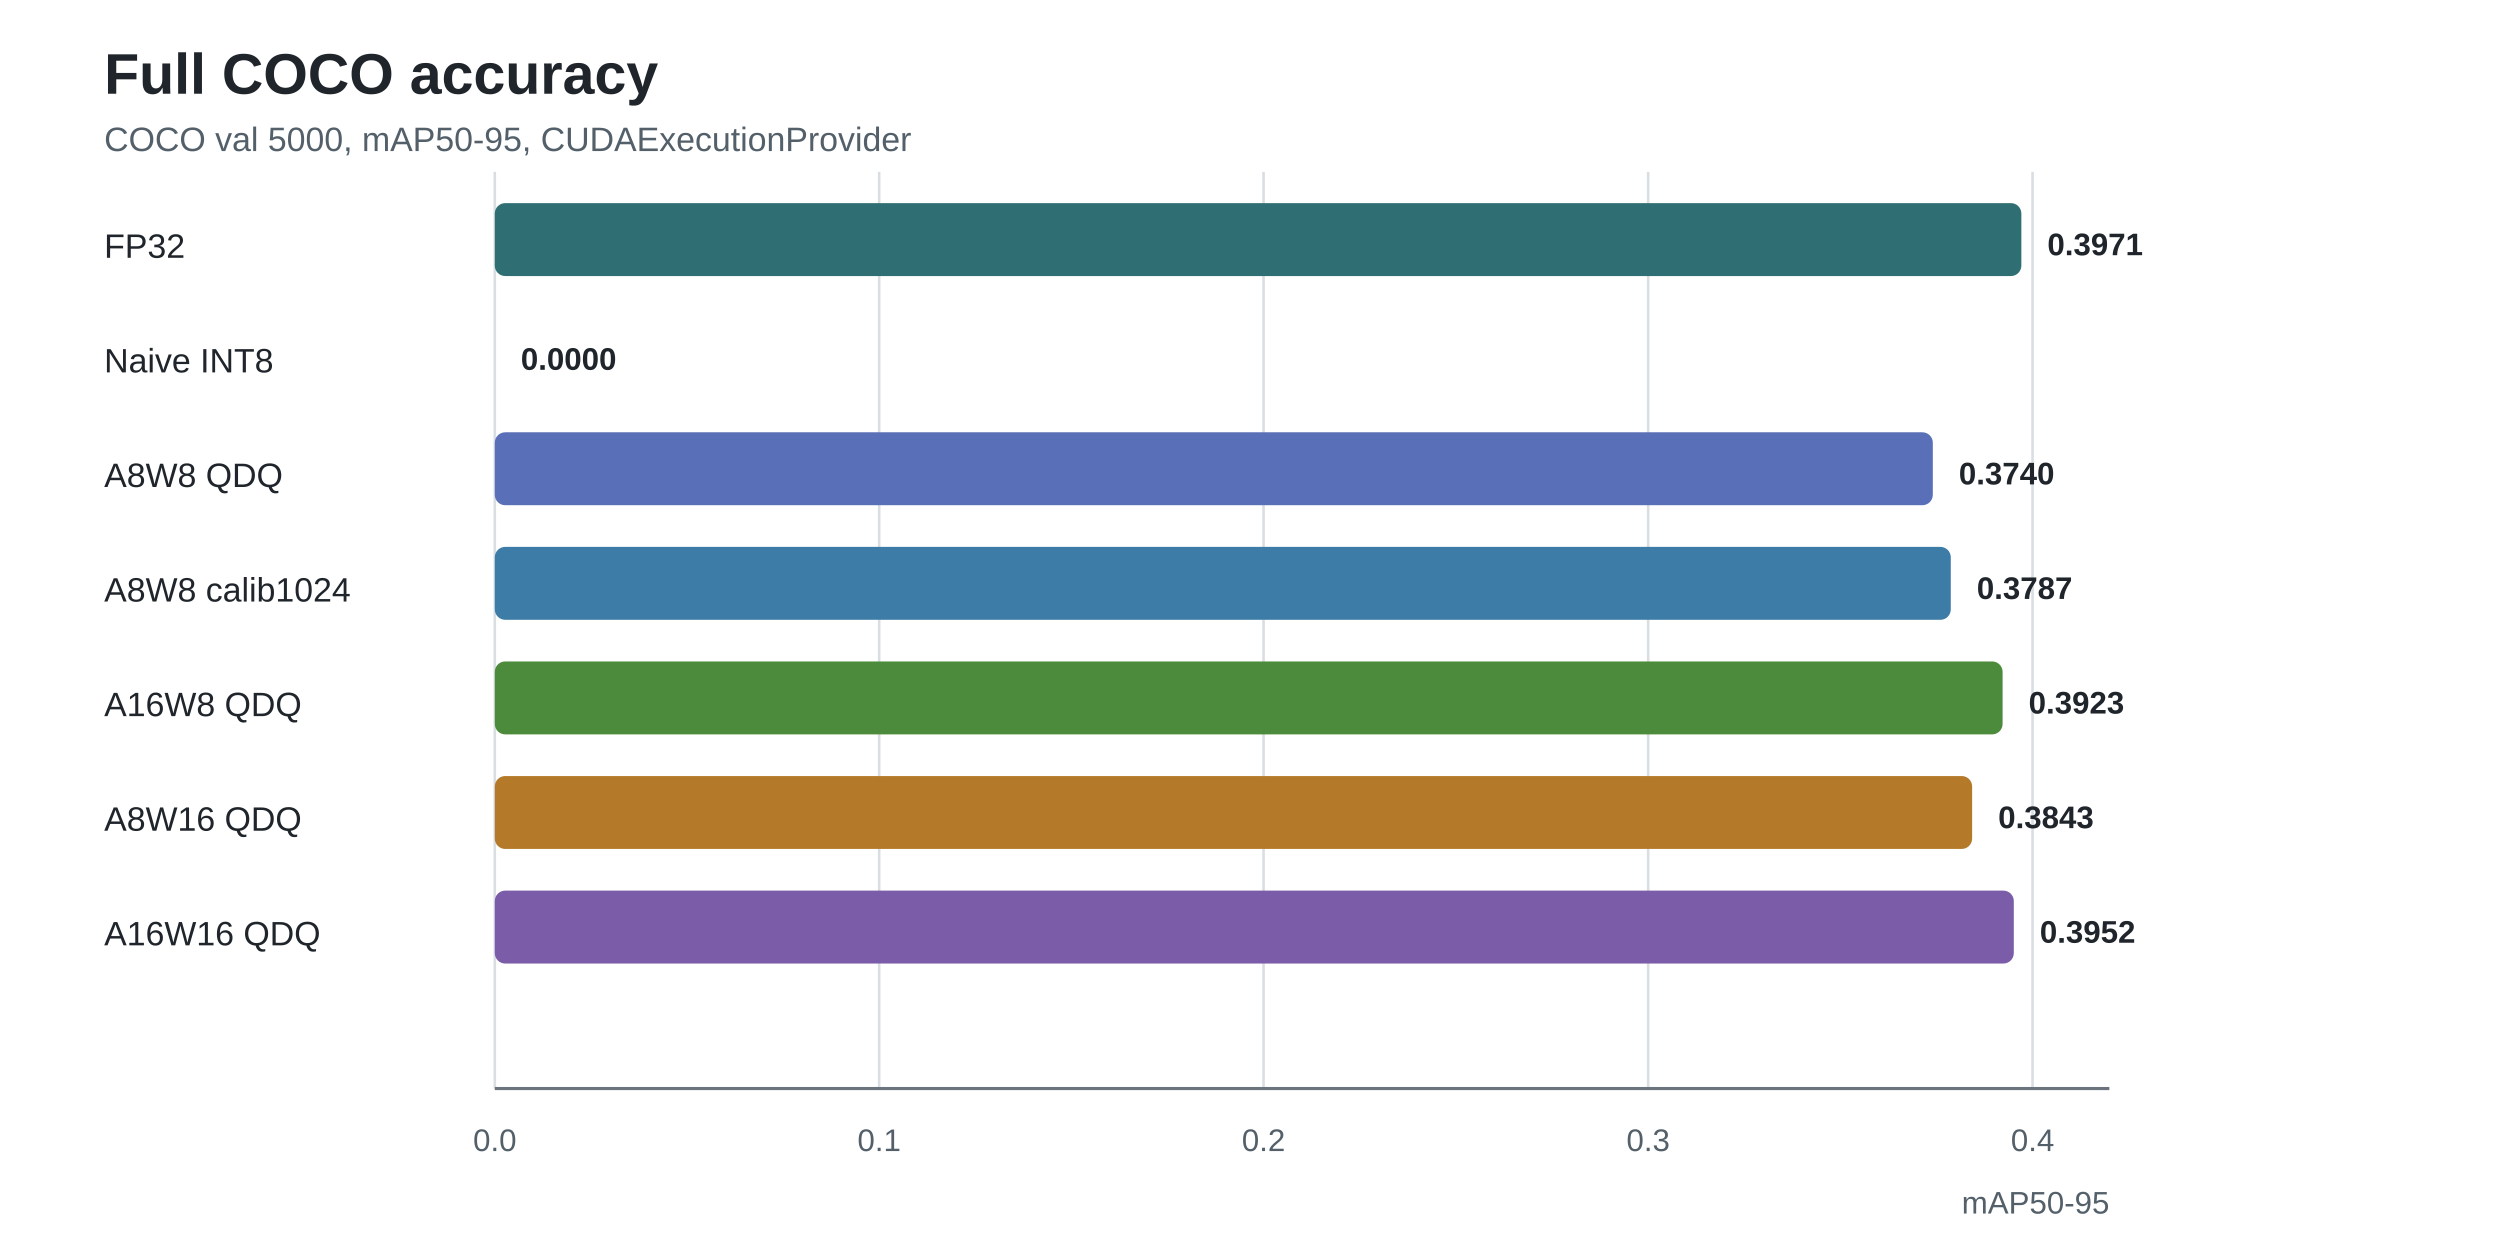
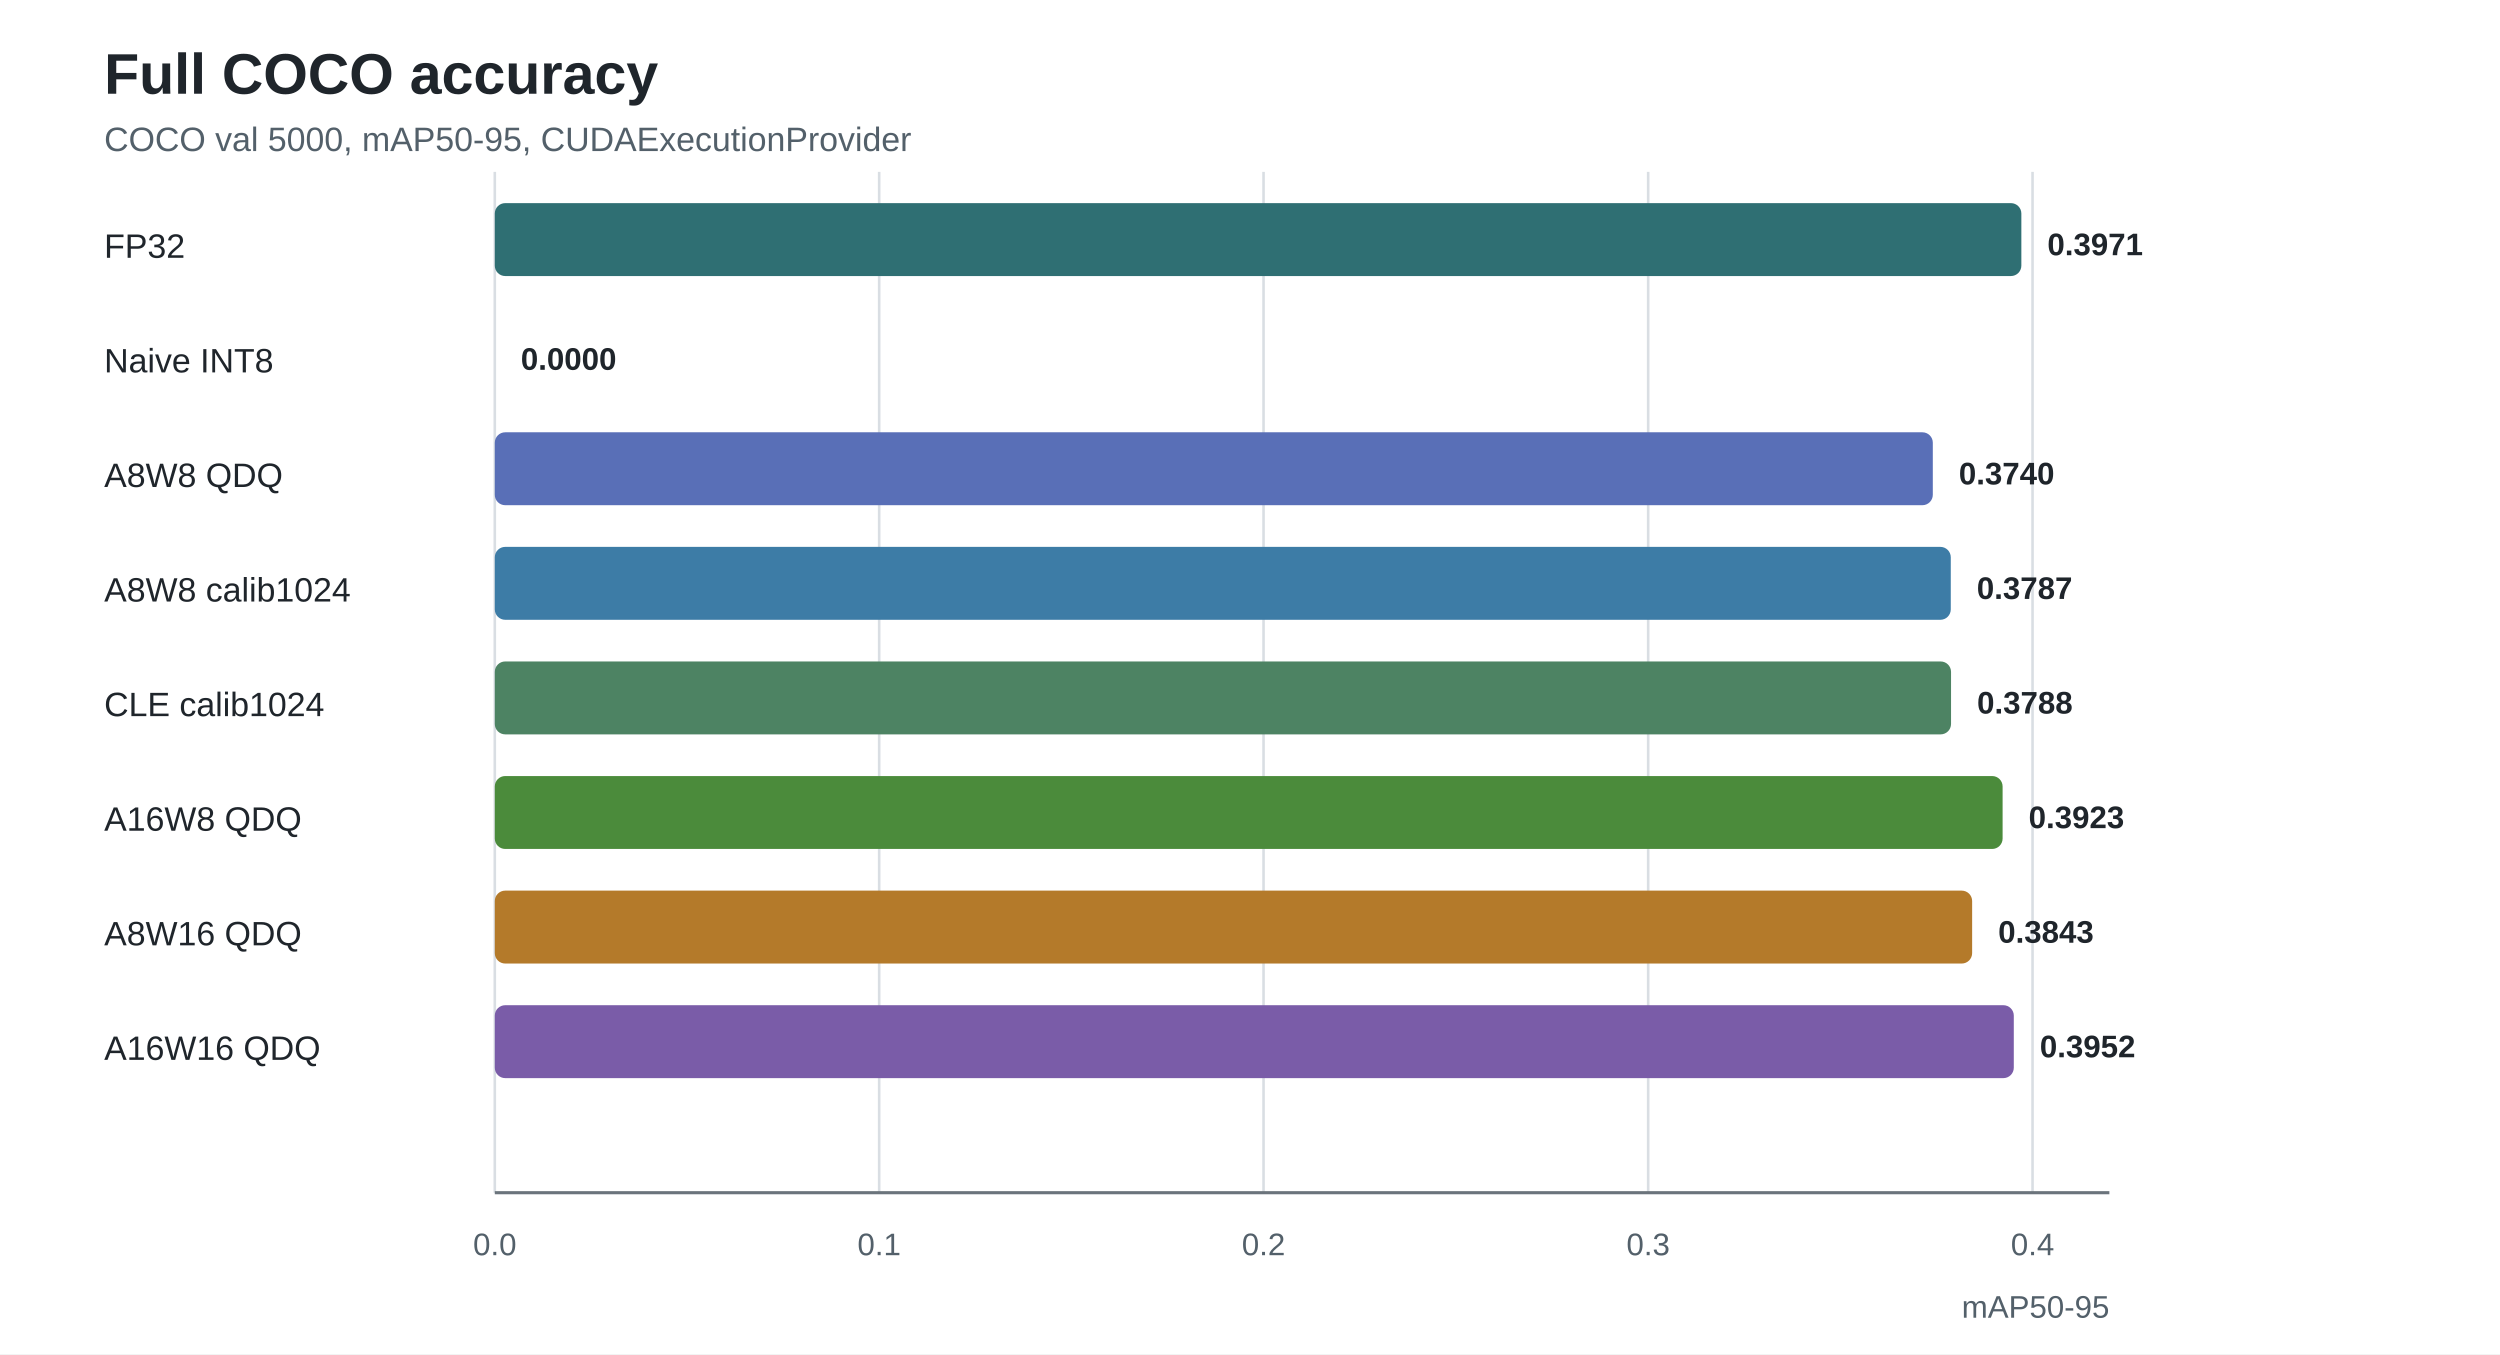
- <svg xmlns="http://www.w3.org/2000/svg" width="960" height="480" viewBox="0 0 960 480" role="img">
+ <svg xmlns="http://www.w3.org/2000/svg" width="960" height="520" viewBox="0 0 960 520" role="img">
  <style>
    text { font-family: Arial, Helvetica, sans-serif; fill: #1f252b; }
    .title { font-size: 22px; font-weight: 700; }
    .subtitle { font-size: 13px; fill: #53606a; }
    .axis { font-size: 12px; fill: #53606a; }
    .label { font-size: 13px; }
    .value { font-size: 12px; font-weight: 700; }
    .grid { stroke: #d9dee3; stroke-width: 1; }
    .axis-line { stroke: #6b747c; stroke-width: 1.2; }
  </style>
-   <rect width="960" height="480" fill="#ffffff" />
+   <rect width="960" height="520" fill="#ffffff" />
  <text x="40" y="36" class="title">Full COCO accuracy</text>
  <text x="40" y="58" class="subtitle">COCO val 5000, mAP50-95, CUDAExecutionProvider</text>
-   <line x1="190.0" y1="66" x2="190.0" y2="418" class="grid" />
-   <text x="190.0" y="442" text-anchor="middle" class="axis">0.0</text>
-   <line x1="337.6" y1="66" x2="337.6" y2="418" class="grid" />
-   <text x="337.6" y="442" text-anchor="middle" class="axis">0.1</text>
-   <line x1="485.2" y1="66" x2="485.2" y2="418" class="grid" />
-   <text x="485.2" y="442" text-anchor="middle" class="axis">0.2</text>
-   <line x1="632.9" y1="66" x2="632.9" y2="418" class="grid" />
-   <text x="632.9" y="442" text-anchor="middle" class="axis">0.3</text>
-   <line x1="780.5" y1="66" x2="780.5" y2="418" class="grid" />
-   <text x="780.5" y="442" text-anchor="middle" class="axis">0.4</text>
-   <line x1="190" y1="418" x2="810" y2="418" class="axis-line" />
+   <line x1="190.0" y1="66" x2="190.0" y2="458" class="grid" />
+   <text x="190.0" y="482" text-anchor="middle" class="axis">0.0</text>
+   <line x1="337.6" y1="66" x2="337.6" y2="458" class="grid" />
+   <text x="337.6" y="482" text-anchor="middle" class="axis">0.1</text>
+   <line x1="485.2" y1="66" x2="485.2" y2="458" class="grid" />
+   <text x="485.2" y="482" text-anchor="middle" class="axis">0.2</text>
+   <line x1="632.9" y1="66" x2="632.9" y2="458" class="grid" />
+   <text x="632.9" y="482" text-anchor="middle" class="axis">0.3</text>
+   <line x1="780.5" y1="66" x2="780.5" y2="458" class="grid" />
+   <text x="780.5" y="482" text-anchor="middle" class="axis">0.4</text>
+   <line x1="190" y1="458" x2="810" y2="458" class="axis-line" />
  <text x="40" y="99" class="label">FP32</text>
  <rect x="190" y="78" width="586.2" height="28" rx="4" fill="#2f6f73" />
  <text x="786.2" y="98" class="value">0.3971</text>
  <text x="40" y="143" class="label">Naive INT8</text>
  <rect x="190" y="122" width="0.0" height="28" rx="4" fill="#8c3b3b" />
  <text x="200.0" y="142" class="value">0.0000</text>
  <text x="40" y="187" class="label">A8W8 QDQ</text>
  <rect x="190" y="166" width="552.2" height="28" rx="4" fill="#596fb7" />
  <text x="752.2" y="186" class="value">0.3740</text>
  <text x="40" y="231" class="label">A8W8 calib1024</text>
  <rect x="190" y="210" width="559.1" height="28" rx="4" fill="#3d7ca6" />
  <text x="759.1" y="230" class="value">0.3787</text>
-   <text x="40" y="275" class="label">A16W8 QDQ</text>
-   <rect x="190" y="254" width="579.0" height="28" rx="4" fill="#4b8b3b" />
-   <text x="779.0" y="274" class="value">0.3923</text>
-   <text x="40" y="319" class="label">A8W16 QDQ</text>
-   <rect x="190" y="298" width="567.3" height="28" rx="4" fill="#b47a2a" />
-   <text x="767.3" y="318" class="value">0.3843</text>
-   <text x="40" y="363" class="label">A16W16 QDQ</text>
-   <rect x="190" y="342" width="583.3" height="28" rx="4" fill="#7a5ca8" />
-   <text x="783.3" y="362" class="value">0.3952</text>
-   <text x="810" y="466" text-anchor="end" class="axis">mAP50-95</text>
+   <text x="40" y="275" class="label">CLE calib1024</text>
+   <rect x="190" y="254" width="559.2" height="28" rx="4" fill="#4d8363" />
+   <text x="759.2" y="274" class="value">0.3788</text>
+   <text x="40" y="319" class="label">A16W8 QDQ</text>
+   <rect x="190" y="298" width="579.0" height="28" rx="4" fill="#4b8b3b" />
+   <text x="779.0" y="318" class="value">0.3923</text>
+   <text x="40" y="363" class="label">A8W16 QDQ</text>
+   <rect x="190" y="342" width="567.3" height="28" rx="4" fill="#b47a2a" />
+   <text x="767.3" y="362" class="value">0.3843</text>
+   <text x="40" y="407" class="label">A16W16 QDQ</text>
+   <rect x="190" y="386" width="583.3" height="28" rx="4" fill="#7a5ca8" />
+   <text x="783.3" y="406" class="value">0.3952</text>
+   <text x="810" y="506" text-anchor="end" class="axis">mAP50-95</text>
</svg>
